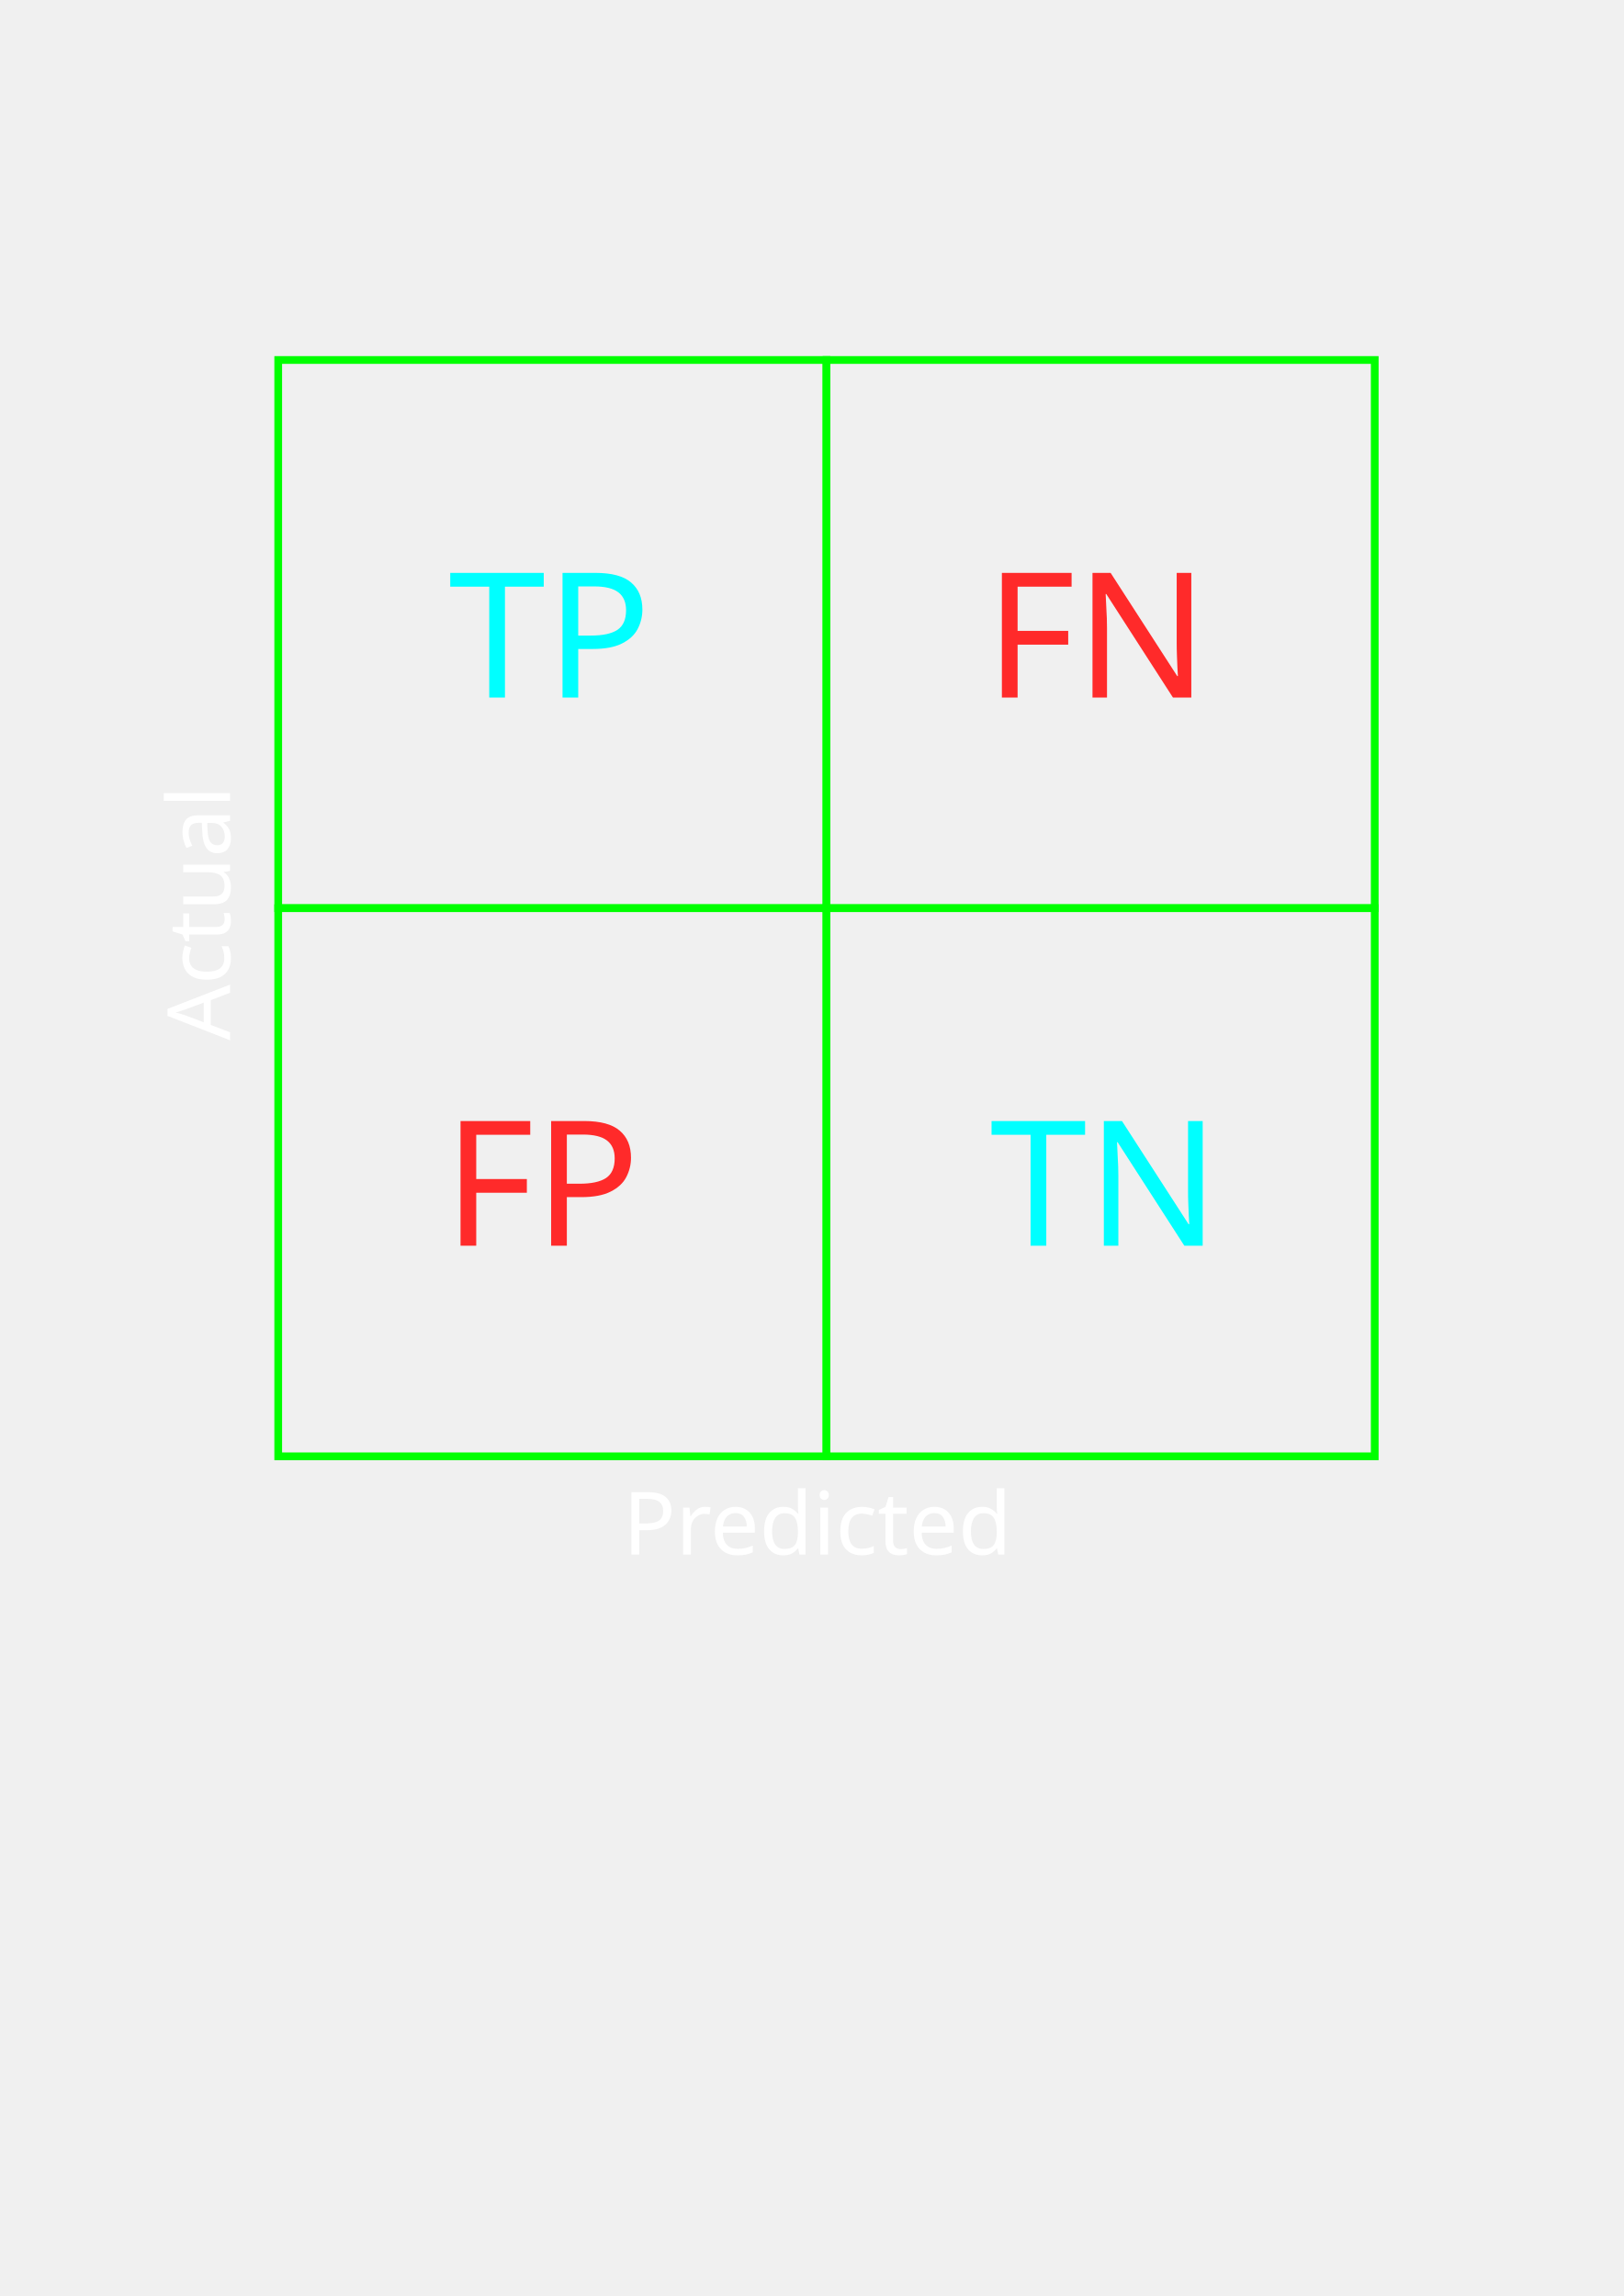
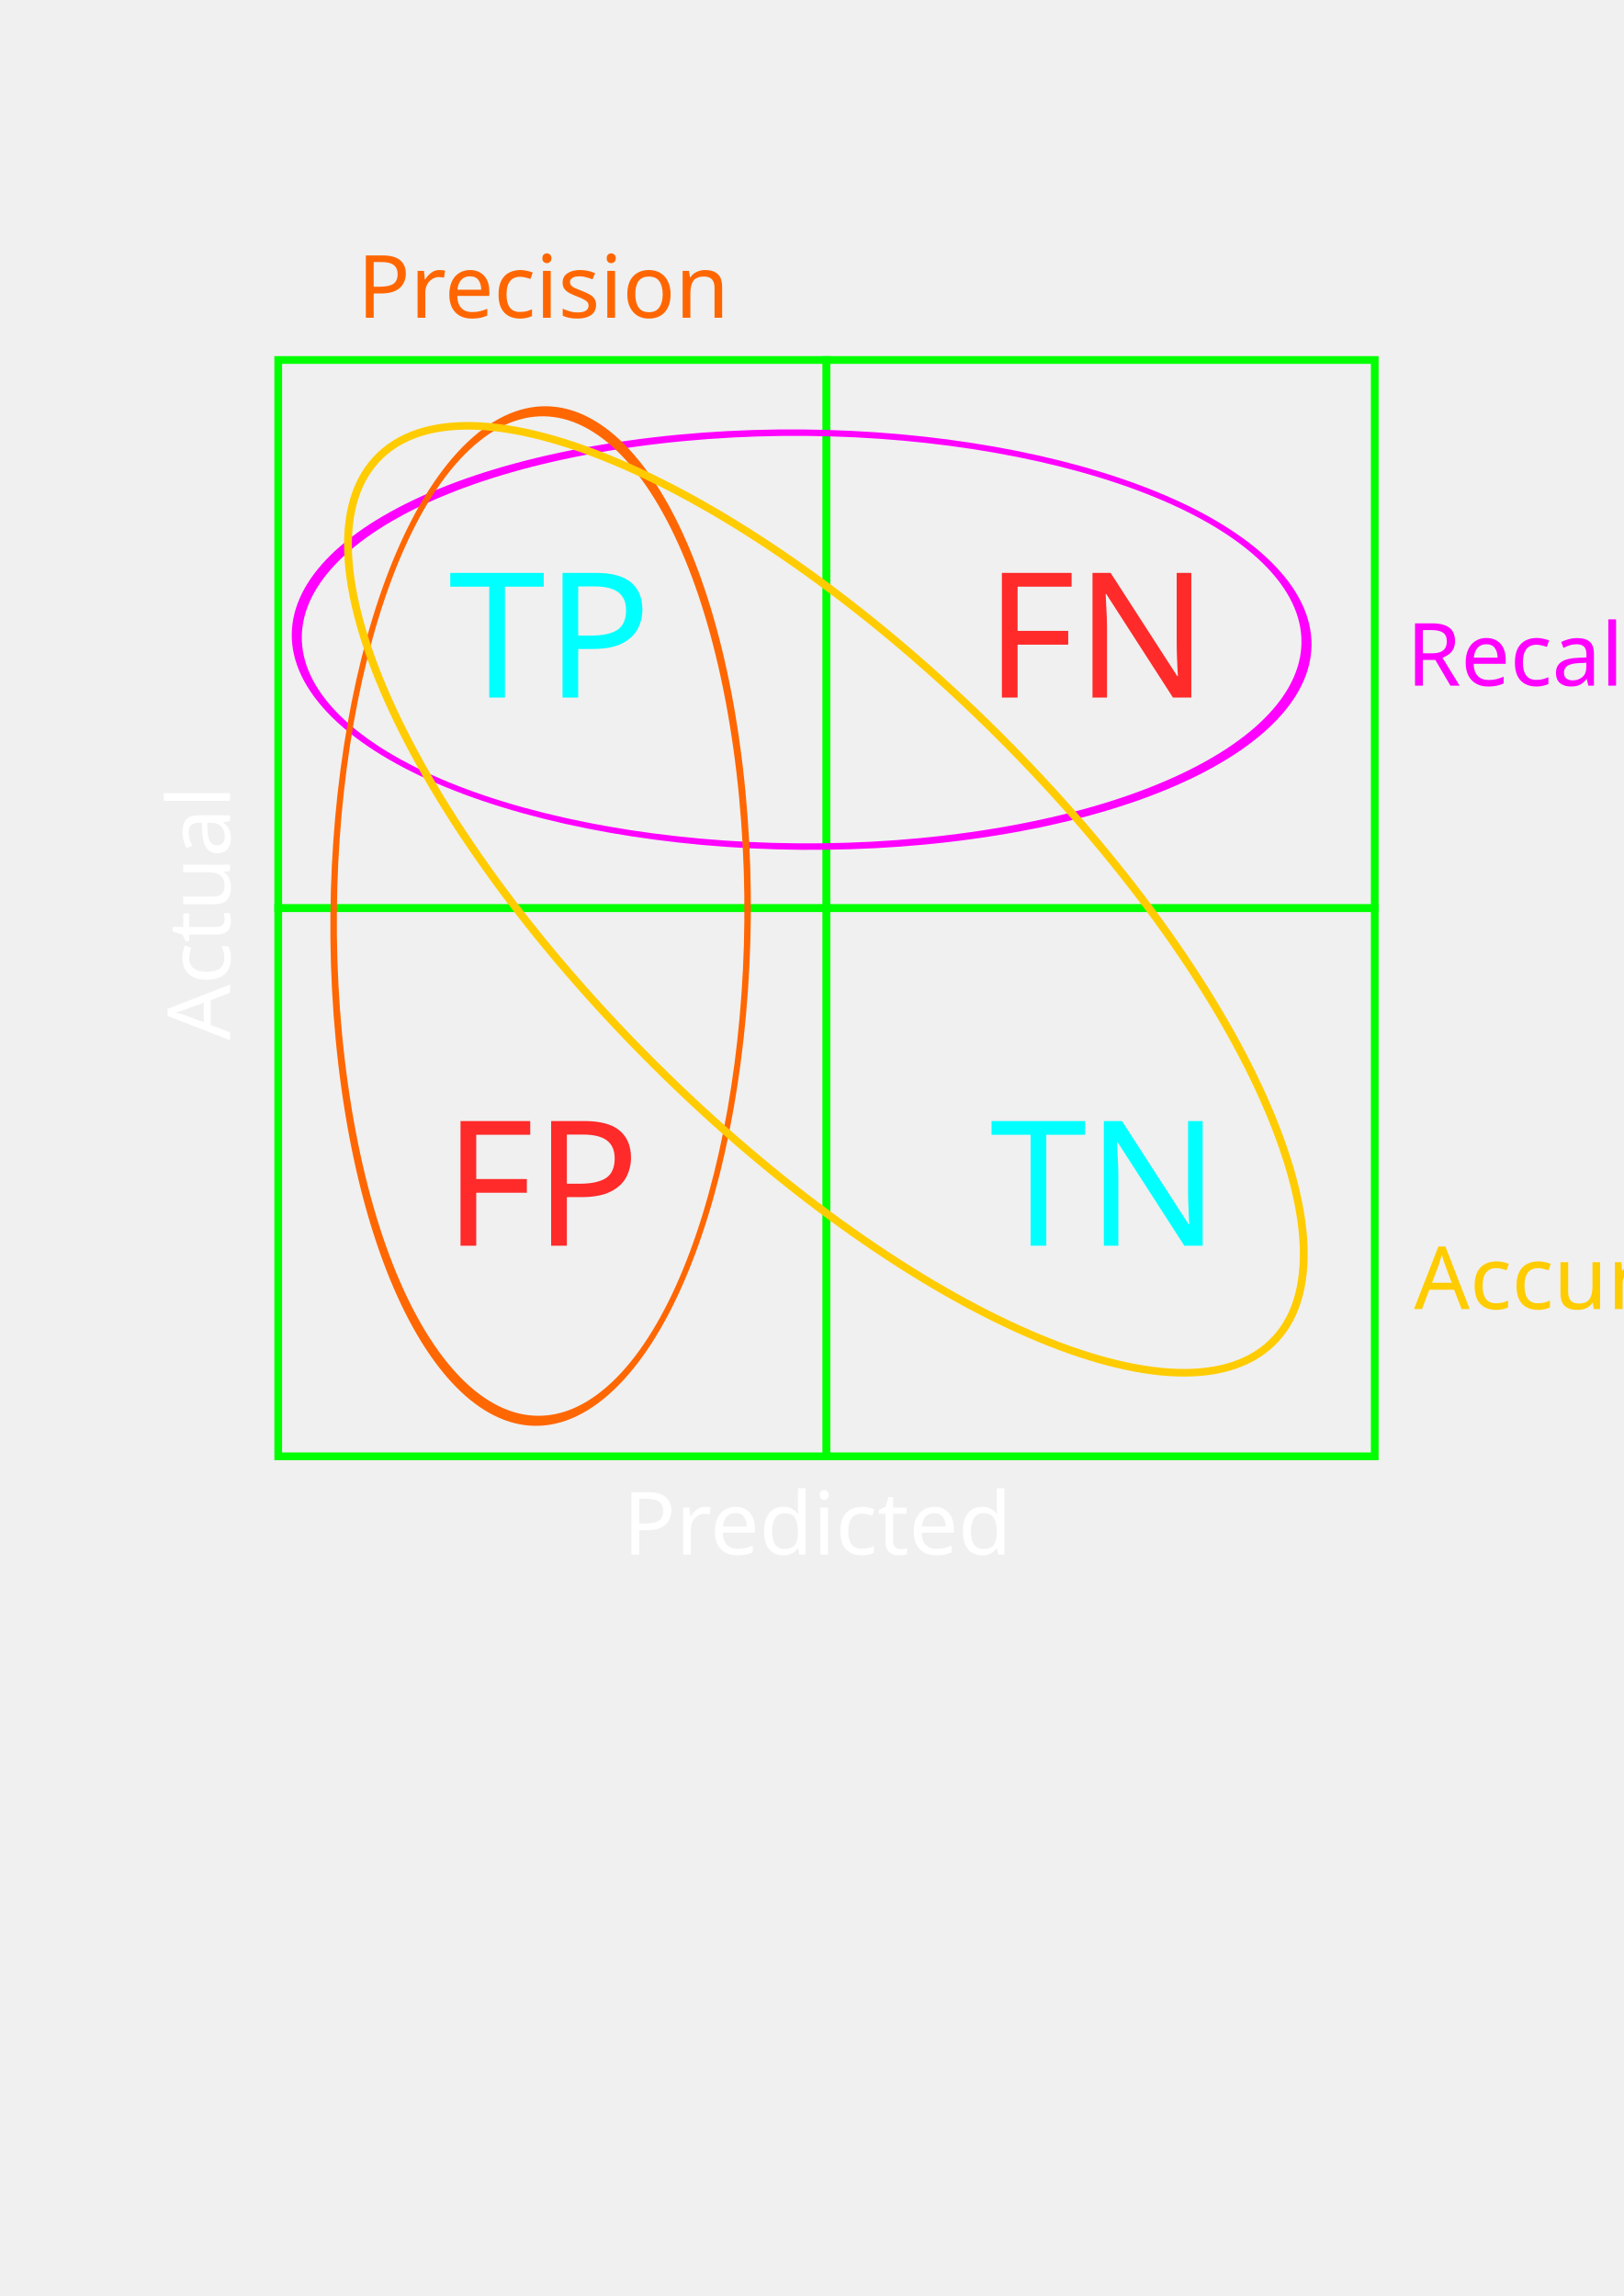
<svg xmlns="http://www.w3.org/2000/svg" width="210mm" height="297mm" viewBox="0 0 210 297" version="1.1" id="svg5">
  <defs id="defs2" />
  <g id="g1775" style="display:none">
    <rect style="fill:none;stroke:#66ff00;stroke-width:1;stroke-dasharray:none" id="rect743" width="142.256" height="142.256" x="35.983" y="46.567" />
    <path style="fill:#00ff00;stroke:#00ff00;stroke-width:1;stroke-linecap:butt;stroke-linejoin:miter;stroke-dasharray:none;stroke-opacity:1" d="M 107.111,46.786 V 188.603" id="path1022" />
    <path style="fill:#00ff00;stroke:#00ff00;stroke-width:1;stroke-linecap:butt;stroke-linejoin:miter;stroke-dasharray:none;stroke-opacity:1" d="M 178.02,117.695 H 36.203" id="path1022-4" />
  </g>
  <g id="layer2">
    <g id="g2216">
      <rect style="display:inline;fill:none;stroke:#00ff00;stroke-width:1;stroke-dasharray:none" id="rect2026" width="70.908" height="70.908" x="106.892" y="117.475" />
      <rect style="display:inline;fill:none;stroke:#00ff00;stroke-width:1;stroke-dasharray:none" id="rect2024" width="70.908" height="70.908" x="35.983" y="117.475" />
      <rect style="display:inline;fill:none;stroke:#00ff00;stroke-width:1;stroke-dasharray:none" id="rect2018" width="70.908" height="70.908" x="106.892" y="46.567" />
      <rect style="display:inline;fill:none;stroke:#00ff00;stroke-width:1;stroke-dasharray:none" id="rect2014" width="70.908" height="70.908" x="35.983" y="46.567" />
    </g>
    <text xml:space="preserve" style="font-style:normal;font-variant:normal;font-weight:normal;font-stretch:normal;font-size:22.578px;line-height:1.25;font-family:sans-serif;-inkscape-font-specification:'sans-serif, Normal';font-variant-ligatures:normal;font-variant-caps:normal;font-variant-numeric:normal;font-variant-east-asian:normal;display:inline;stroke-width:0.265;stroke-dasharray:none;fill:#00ffff" x="128.025" y="161.137" id="text1848">
      <tspan id="tspan1846" style="font-style:normal;font-variant:normal;font-weight:normal;font-stretch:normal;font-size:22.578px;font-family:sans-serif;-inkscape-font-specification:'sans-serif, Normal';font-variant-ligatures:normal;font-variant-caps:normal;font-variant-numeric:normal;font-variant-east-asian:normal;stroke-width:0.265;stroke-dasharray:none;fill:#00ffff" x="128.025" y="161.137">TN</tspan>
    </text>
    <text xml:space="preserve" style="font-style:normal;font-variant:normal;font-weight:normal;font-stretch:normal;font-size:22.578px;line-height:1.25;font-family:sans-serif;-inkscape-font-specification:'sans-serif, Normal';font-variant-ligatures:normal;font-variant-caps:normal;font-variant-numeric:normal;font-variant-east-asian:normal;display:inline;stroke-width:0.265;stroke-dasharray:none;fill:#ff2a2a" x="57.376" y="161.137" id="text1844">
      <tspan id="tspan1842" style="font-style:normal;font-variant:normal;font-weight:normal;font-stretch:normal;font-size:22.578px;font-family:sans-serif;-inkscape-font-specification:'sans-serif, Normal';font-variant-ligatures:normal;font-variant-caps:normal;font-variant-numeric:normal;font-variant-east-asian:normal;stroke-width:0.265;stroke-dasharray:none;fill:#ff2a2a" x="57.376" y="161.137">FP</tspan>
    </text>
    <text xml:space="preserve" style="font-style:normal;font-variant:normal;font-weight:normal;font-stretch:normal;font-size:22.578px;line-height:1.25;font-family:sans-serif;-inkscape-font-specification:'sans-serif, Normal';font-variant-ligatures:normal;font-variant-caps:normal;font-variant-numeric:normal;font-variant-east-asian:normal;stroke-width:0.265;stroke-dasharray:none;fill:#ff2a2a" x="127.391" y="90.228" id="text2169">
      <tspan id="tspan2167" style="font-style:normal;font-variant:normal;font-weight:normal;font-stretch:normal;font-size:22.578px;font-family:sans-serif;-inkscape-font-specification:'sans-serif, Normal';font-variant-ligatures:normal;font-variant-caps:normal;font-variant-numeric:normal;font-variant-east-asian:normal;stroke-width:0.265;stroke-dasharray:none;fill:#ff2a2a" x="127.391" y="90.228">FN</tspan>
    </text>
    <text xml:space="preserve" style="font-style:normal;font-variant:normal;font-weight:normal;font-stretch:normal;font-size:22.578px;line-height:1.25;font-family:sans-serif;-inkscape-font-specification:'sans-serif, Normal';font-variant-ligatures:normal;font-variant-caps:normal;font-variant-numeric:normal;font-variant-east-asian:normal;display:inline;stroke-width:0.265;stroke-dasharray:none;fill:#00ffff" x="58.01" y="90.228" id="text1832">
      <tspan id="tspan1830" style="font-style:normal;font-variant:normal;font-weight:normal;font-stretch:normal;font-size:22.578px;font-family:sans-serif;-inkscape-font-specification:'sans-serif, Normal';font-variant-ligatures:normal;font-variant-caps:normal;font-variant-numeric:normal;font-variant-east-asian:normal;stroke-width:0.265;stroke-dasharray:none;fill:#00ffff" x="58.01" y="90.228">TP</tspan>
    </text>
    <text xml:space="preserve" style="font-style:normal;font-variant:normal;font-weight:normal;font-stretch:normal;font-size:11.289px;line-height:1.25;font-family:sans-serif;-inkscape-font-specification:'sans-serif, Normal';font-variant-ligatures:normal;font-variant-caps:normal;font-variant-numeric:normal;font-variant-east-asian:normal;display:inline;stroke-width:0.265;fill:#ffffff" x="-134.565" y="29.76" id="text1852" transform="rotate(-90)">
      <tspan id="tspan1850" style="font-style:normal;font-variant:normal;font-weight:normal;font-stretch:normal;font-size:11.289px;font-family:sans-serif;-inkscape-font-specification:'sans-serif, Normal';font-variant-ligatures:normal;font-variant-caps:normal;font-variant-numeric:normal;font-variant-east-asian:normal;stroke-width:0.265;fill:#ffffff" x="-134.565" y="29.76">Actual</tspan>
    </text>
    <text xml:space="preserve" style="font-style:normal;font-variant:normal;font-weight:normal;font-stretch:normal;font-size:11.289px;line-height:1.25;font-family:sans-serif;-inkscape-font-specification:'sans-serif, Normal';font-variant-ligatures:normal;font-variant-caps:normal;font-variant-numeric:normal;font-variant-east-asian:normal;display:inline;stroke-width:0.265;fill:#ffffff" x="80.566" y="201.083" id="text1856">
      <tspan id="tspan1854" style="font-style:normal;font-variant:normal;font-weight:normal;font-stretch:normal;font-size:11.289px;font-family:sans-serif;-inkscape-font-specification:'sans-serif, Normal';font-variant-ligatures:normal;font-variant-caps:normal;font-variant-numeric:normal;font-variant-east-asian:normal;stroke-width:0.265;fill:#ffffff" x="80.566" y="201.083">Predicted</tspan>
    </text>
  </g>
+   <g id="layer1">
+     <text xml:space="preserve" style="font-style:normal;font-variant:normal;font-weight:normal;font-stretch:normal;font-size:11.289px;line-height:1.25;font-family:sans-serif;-inkscape-font-specification:'sans-serif, Normal';font-variant-ligatures:normal;font-variant-caps:normal;font-variant-numeric:normal;font-variant-east-asian:normal;display:inline;fill:#ff00ff;stroke-width:0.265" x="181.918" y="88.696" id="text1856-7-9">
+       <tspan style="font-style:normal;font-variant:normal;font-weight:normal;font-stretch:normal;font-size:11.289px;font-family:sans-serif;-inkscape-font-specification:'sans-serif, Normal';font-variant-ligatures:normal;font-variant-caps:normal;font-variant-numeric:normal;font-variant-east-asian:normal;fill:#ff00ff;stroke-width:0.265" x="181.918" y="88.696" id="tspan1345-4">Recall</tspan>
+     </text>
+     <text xml:space="preserve" style="font-style:normal;font-variant:normal;font-weight:normal;font-stretch:normal;font-size:11.289px;line-height:1.25;font-family:sans-serif;-inkscape-font-specification:'sans-serif, Normal';font-variant-ligatures:normal;font-variant-caps:normal;font-variant-numeric:normal;font-variant-east-asian:normal;display:inline;fill:#ff6600;stroke-width:0.265" x="46.222" y="41.104" id="text1856-7">
+       <tspan style="font-style:normal;font-variant:normal;font-weight:normal;font-stretch:normal;font-size:11.289px;font-family:sans-serif;-inkscape-font-specification:'sans-serif, Normal';font-variant-ligatures:normal;font-variant-caps:normal;font-variant-numeric:normal;font-variant-east-asian:normal;fill:#ff6600;stroke-width:0.265" x="46.222" y="41.104" id="tspan1345">Precision</tspan>
+     </text>
+     <text xml:space="preserve" style="font-style:normal;font-variant:normal;font-weight:normal;font-stretch:normal;font-size:11.289px;line-height:1.25;font-family:sans-serif;-inkscape-font-specification:'sans-serif, Normal';font-variant-ligatures:normal;font-variant-caps:normal;font-variant-numeric:normal;font-variant-east-asian:normal;display:inline;fill:#ffcc00;stroke-width:0.265" x="182.877" y="169.333" id="text1856-7-8">
+       <tspan style="font-style:normal;font-variant:normal;font-weight:normal;font-stretch:normal;font-size:11.289px;font-family:sans-serif;-inkscape-font-specification:'sans-serif, Normal';font-variant-ligatures:normal;font-variant-caps:normal;font-variant-numeric:normal;font-variant-east-asian:normal;fill:#ffcc00;stroke-width:0.265" x="182.877" y="169.333" id="tspan1345-2">Accuracy</tspan>
+     </text>
+     <ellipse style="opacity:0.99;fill:none;stroke:#ff00ff;stroke-width:1.093" id="path315-3-5" cx="28.302" cy="115.059" rx="62.028" ry="33.619" transform="matrix(0.9902132,-0.1395628,0.65752,0.7534371,0,0)" />
+     <ellipse style="display:inline;opacity:0.99;fill:none;stroke:#ff6600;stroke-width:1.093" id="path315-3" cx="161.432" cy="-62.898" rx="62.028" ry="33.619" transform="matrix(0.1395628,0.9902132,-0.7534371,0.65752,0,0)" />
+     <ellipse style="display:inline;opacity:0.99;fill:none;stroke:#ffcc00;stroke-width:1" id="path315" cx="157.954" cy="7.008" rx="81.353" ry="30.809" transform="matrix(0.7083532,0.7058581,-0.7238907,0.6899147,0,0)" />
+   </g>
</svg>
